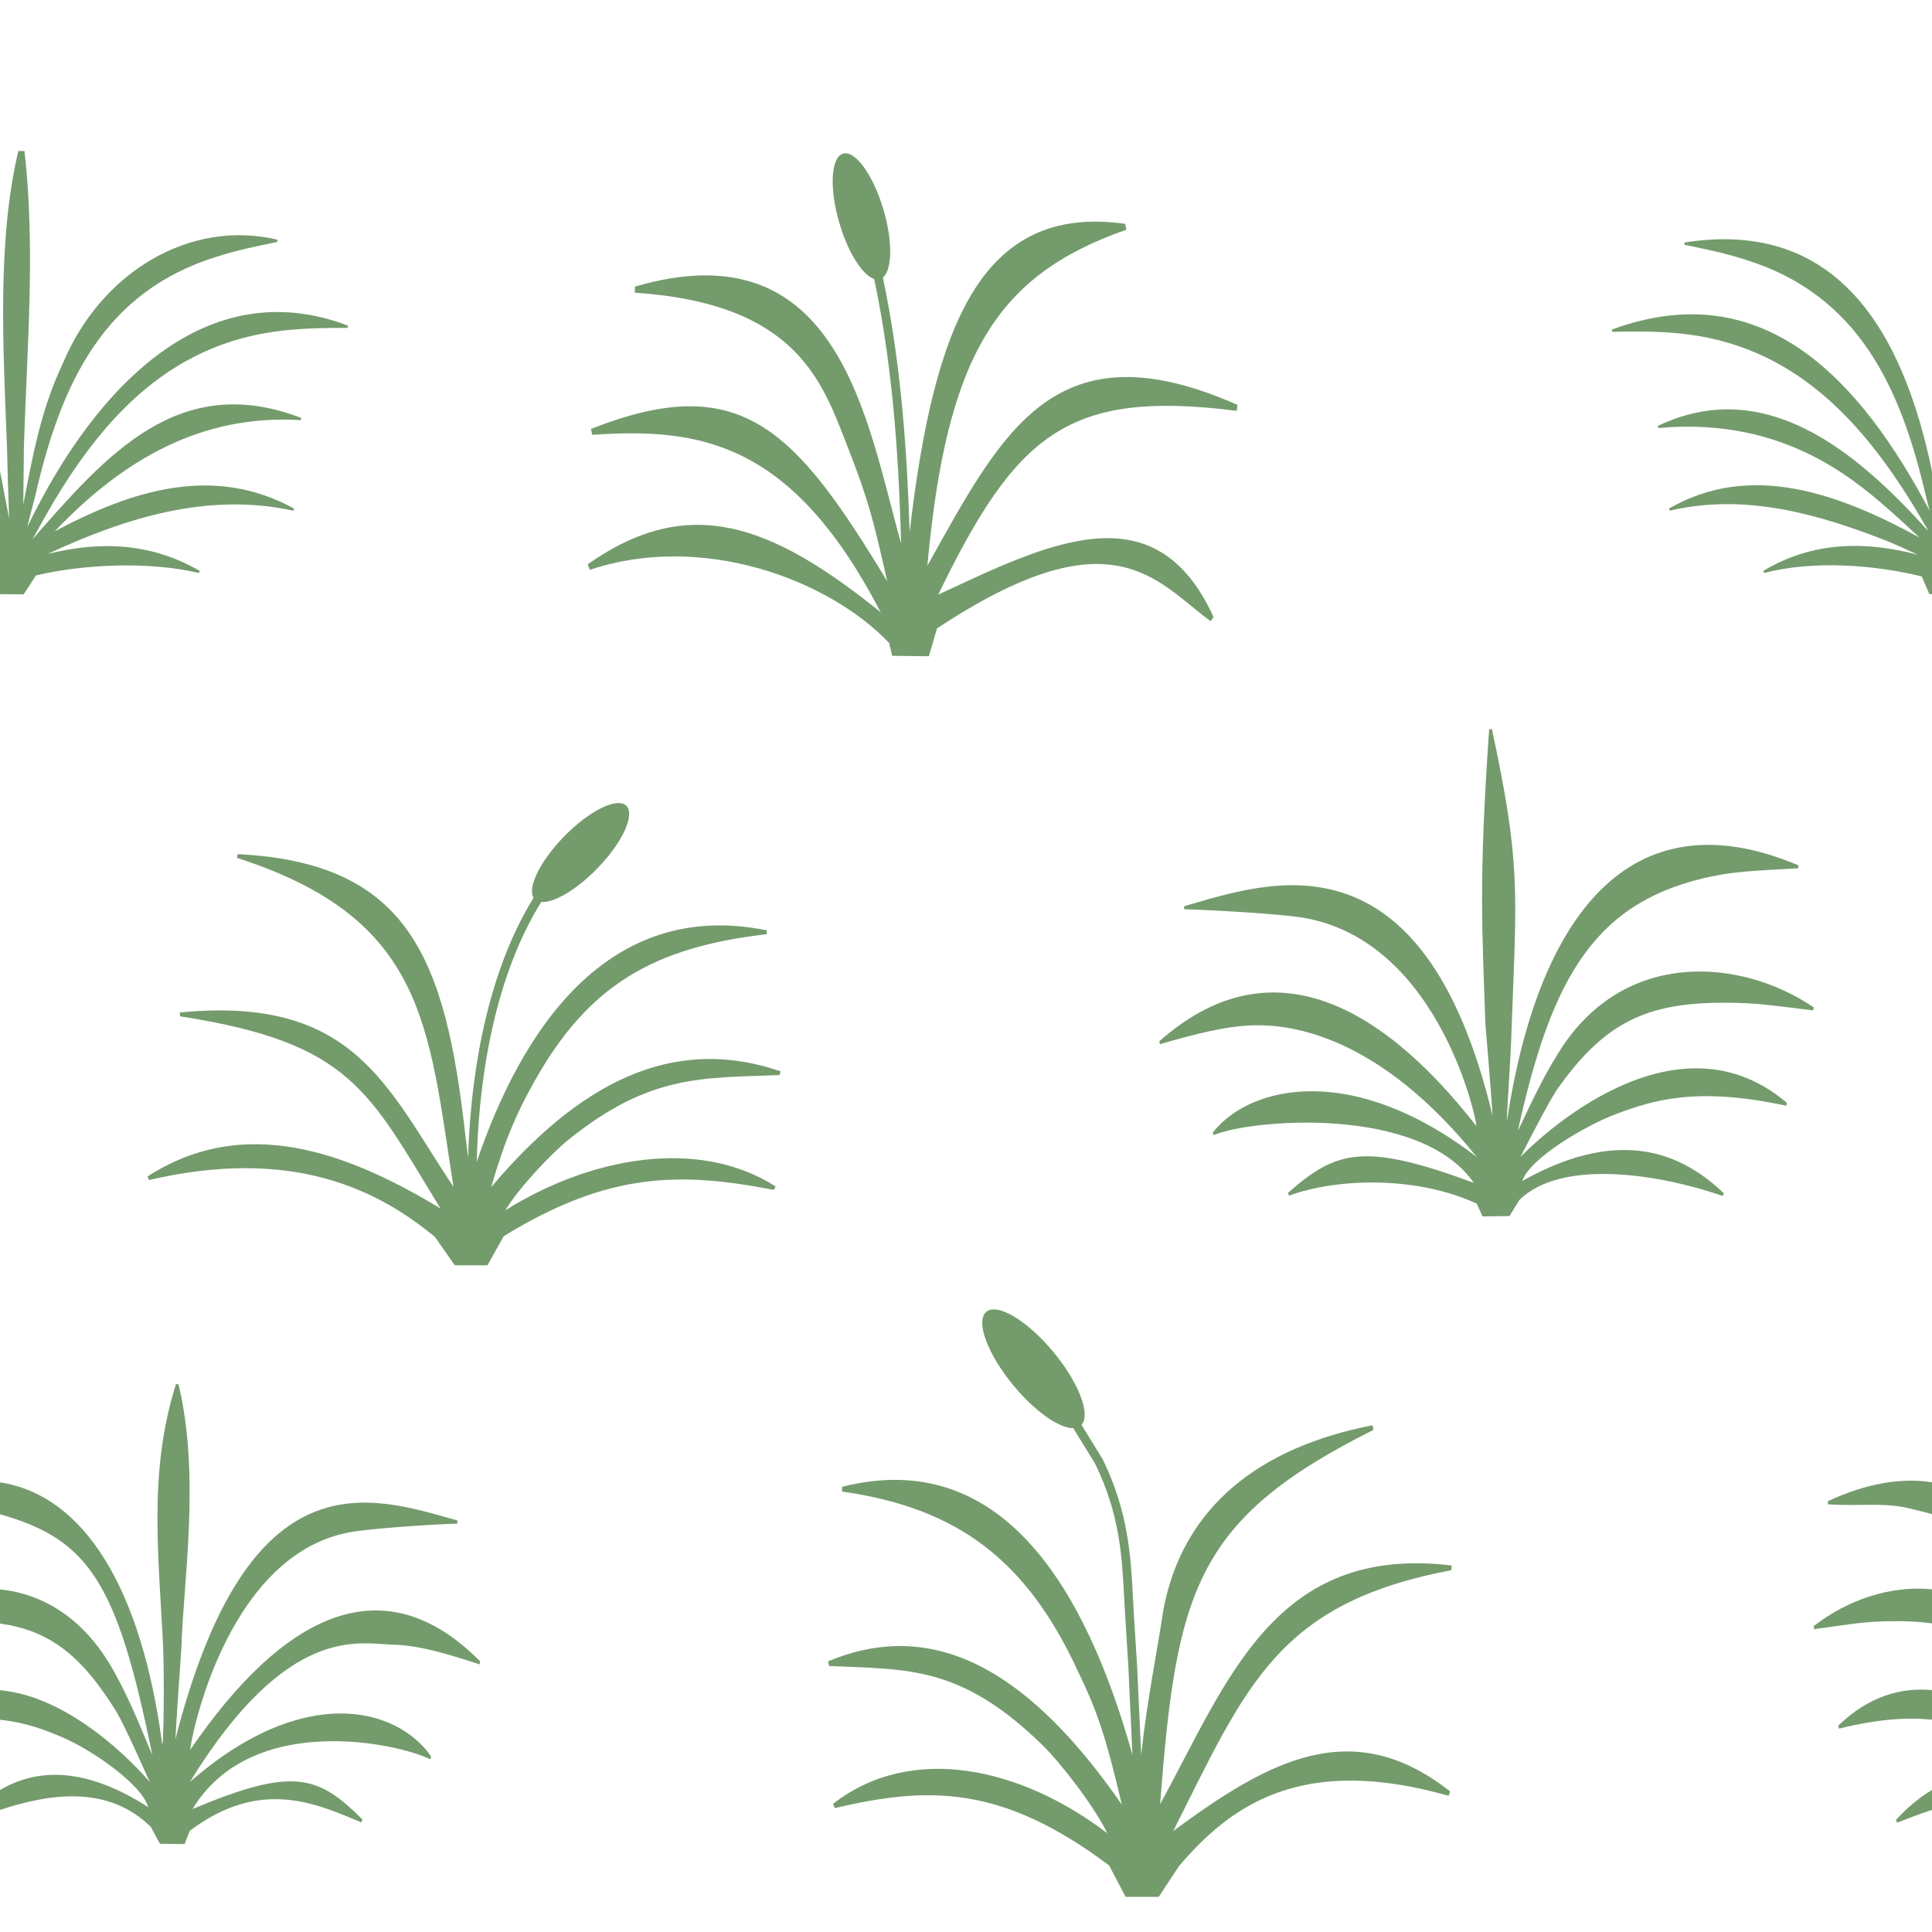
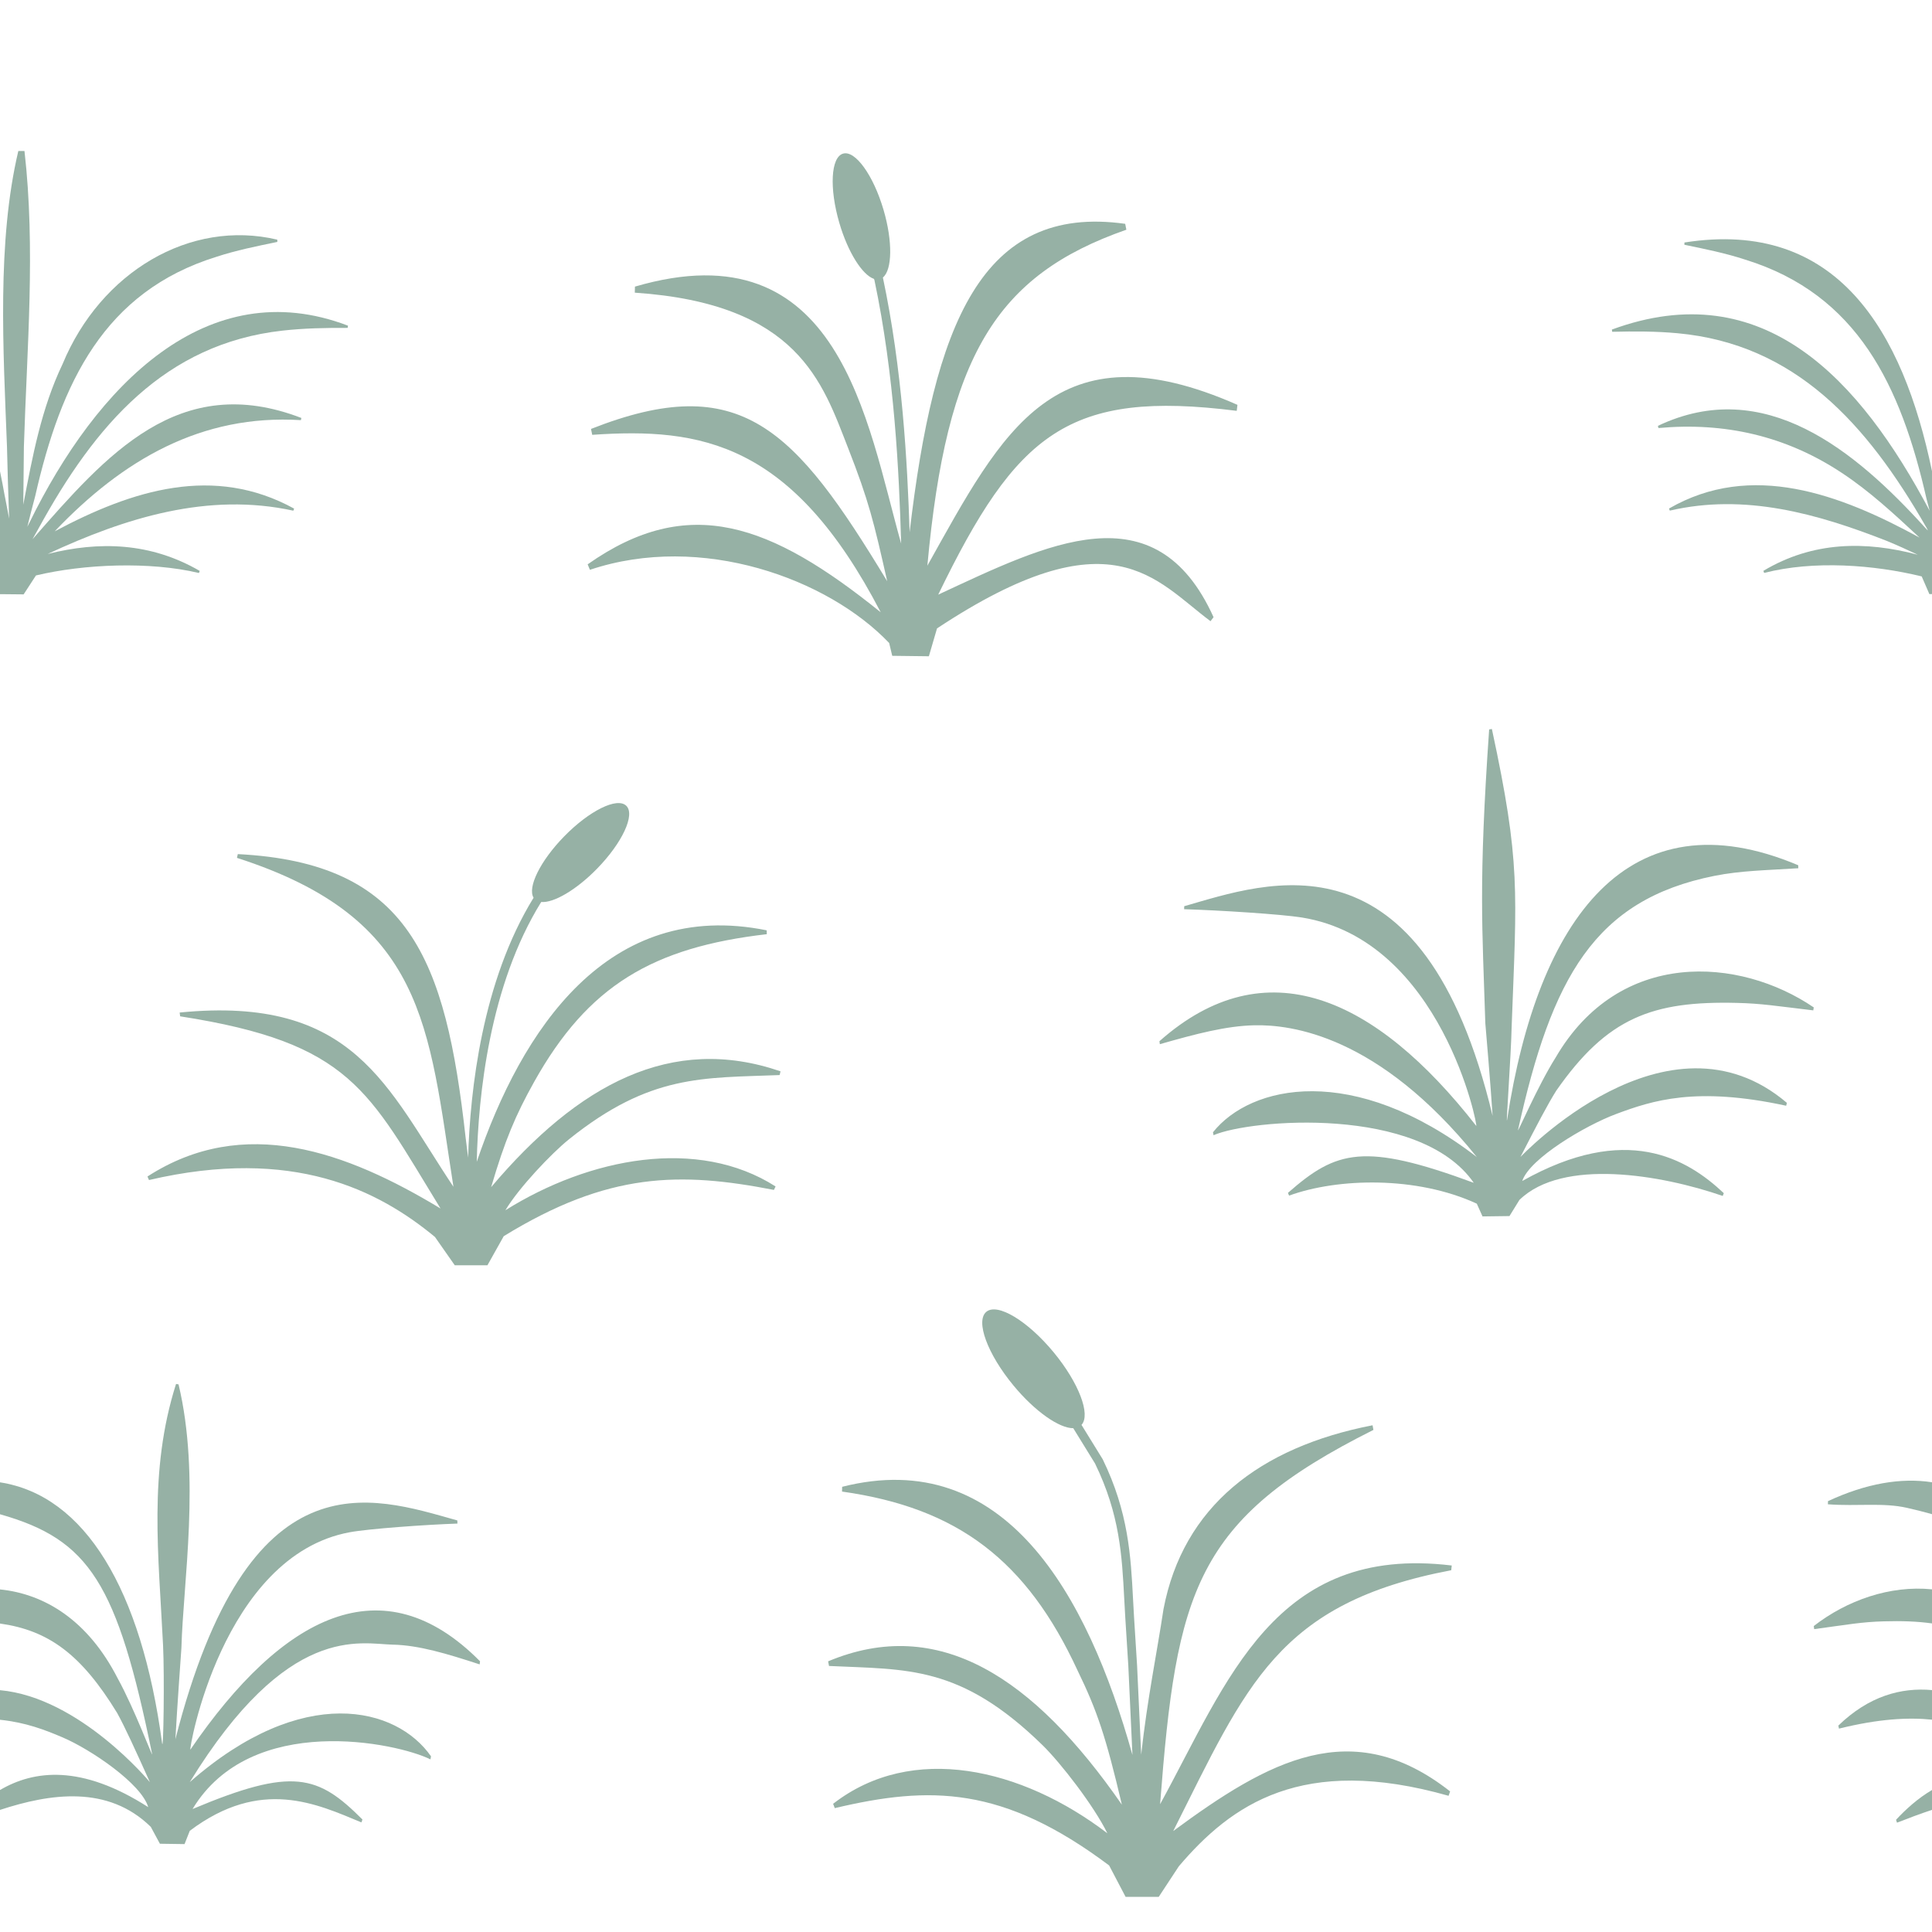
<svg xmlns="http://www.w3.org/2000/svg" id="Layer_1" width="60" height="60" viewBox="0 0 60 60">
  <rect width="60" height="60" fill="none" />
-   <path d="M12.21,51.076c.801,.02,1.654,.276,2.686,.613,0,0,.012-.096,.012-.096-3.017-3.05-6.135-1.435-8.995,2.742-.066,.096,.973-6.017,4.95-6.75,.591-.109,2.354-.235,3.343-.269,0,0-.003-.098-.003-.097-2.708-.763-6.48-2.093-8.756,6.794,.051-.945,.187-2.836,.187-2.836,.054-2.035,.597-5.316-.089-8.184,0,0-.078-.013-.078-.013-.864,2.719-.539,5.322-.403,8.117,.046,.952,.013,3.362-.03,3.039-.644-4.781-2.397-7.694-5.035-8.101v.991c2.784,.787,3.641,2.147,4.725,7.446,.039,.17-.551-1.412-1.068-2.347-.928-1.816-2.278-2.625-3.657-2.764v1.059c1.509,.213,2.525,.955,3.64,2.779,.241,.438,.551,1.114,1.016,2.148-.007-.007-2.174-2.633-4.656-2.857v.919c.806,.083,1.402,.316,1.94,.545,.878,.373,2.453,1.441,2.664,2.168-2.08-1.334-3.549-1.15-4.605-.53v.617c1.562-.513,3.353-.779,4.685,.526l.283,.524,.765,.011,.163-.413c2.208-1.663,3.945-.835,5.33-.261,.018-.052,.013-.038,.032-.09-1.38-1.382-2.157-1.638-5.276-.325,1.823-3.022,6.351-2.058,7.388-1.542,0,0,.017-.095,.017-.095-1.067-1.534-3.977-2.281-7.491,.801,3.049-4.955,5.282-4.293,6.314-4.268Z" fill="#749b6c" />
-   <path d="M15.642,38.394l-.504,.9h-1.015l-.615-.879c-1.751-1.447-4.399-2.813-8.881-1.768,0,0-.047-.11-.047-.11,3-1.936,6.18-.772,9.101,.994-2.247-3.662-2.775-5.142-8.086-5.968,0,0-.016-.118-.016-.118,5.419-.537,6.435,2.315,8.503,5.412-.781-4.999-.86-8.329-6.723-10.215,0,0,.027-.117,.026-.117,5.32,.27,6.455,3.241,7.074,8.792l.079,.633c.061-2.097,.435-5.477,2.033-8.07-.196-.321,.206-1.143,.947-1.902,.784-.803,1.649-1.23,1.932-.954s-.124,1.151-.908,1.954c-.648,.663-1.35,1.069-1.734,1.034-1.607,2.589-1.955,6.011-2.002,8.069,1.388-4.09,4.066-8.19,9.004-7.189,0,0,.003,.119,.004,.12-3.544,.409-5.557,1.599-7.228,4.591-.573,1.025-.908,1.816-1.333,3.265,2.7-3.195,5.601-4.761,8.987-3.597l-.028,.116c-2.39,.094-4.018-.029-6.536,1.99-.552,.443-1.569,1.517-1.98,2.208,2.618-1.638,5.975-2.28,8.39-.739,0,0-.051,.108-.051,.108-2.908-.565-5.136-.564-8.393,1.438Z" fill="#749b6c" />
-   <path d="M27.353,19.018c-2.747-5.29-5.593-5.746-8.961-5.514l-.038-.183c4.643-1.831,6.318-.031,9.199,4.73-.416-1.842-.566-2.481-1.216-4.141-.796-2.034-1.549-4.479-6.623-4.821,0-0,.005-.188,.005-.188,6.369-1.866,7.197,4.185,8.267,7.981-.064-2.222-.206-5.23-.832-8.194l-.017-.029c-.36-.126-.805-.825-1.071-1.737-.315-1.077-.264-2.04,.116-2.151,.379-.111,.942,.672,1.258,1.749,.287,.979,.269,1.861-.021,2.098,.601,2.841,.76,5.714,.83,7.911,.754-6.431,2.217-10.206,6.695-9.578-0-0,.036,.183,.036,.183-4.047,1.414-5.581,3.917-6.18,10.434,2.346-4.196,3.97-7.491,9.63-4.995,0-0-.022,.186-.022,.186-5.226-.659-6.837,.689-9.271,5.708,3.38-1.569,6.742-3.296,8.551,.7,0,0-.094,.125-.094,.125-1.715-1.275-3.065-3.37-8.494,.224l-.253,.865-1.138-.014-.095-.398c-1.903-1.998-5.83-3.434-9.294-2.273,0-0-.07-.17-.07-.17,3.135-2.207,5.681-1.27,9.104,1.491Z" fill="#749b6c" />
-   <path d="M.151,15.415c.046,.23,.09,.461,.133,.692-.028-.792-.053-1.548-.067-2.23C.1,10.841-.097,7.507,.569,4.689h.191c.347,3.017,.077,6.128-.018,9.182,0,0-.009,.834-.019,1.803,.284-1.49,.558-2.984,1.222-4.372,1.182-2.853,3.959-4.503,6.666-3.859,0,0,.002,.07,.002,.07-.647,.134-1.283,.262-1.893,.463-3.48,1.08-4.824,3.9-5.627,7.432-.085,.314-.164,.632-.244,.951,.021-.041,.042-.082,.063-.123,2.086-4.265,5.509-7.794,9.895-6.122,0,0-.01,.069-.01,.069-.687-.003-1.362,.01-2.024,.085-3.647,.407-5.818,2.927-7.576,6.143-.063,.113-.067,.122-.188,.336,2.295-2.618,4.542-5.231,8.35-3.767,0,0-.014,.068-.014,.068-3.087-.192-5.532,1.231-7.646,3.453,2.425-1.293,4.945-2.073,7.435-.706,0,0-.024,.065-.024,.065-2.643-.579-5.21,.216-7.629,1.344,1.598-.401,3.192-.361,4.722,.526,0,0-.025,.065-.025,.065-1.533-.366-3.576-.278-5.061,.076l-.383,.588-.735-.007v-3.821c.054,.26,.105,.522,.151,.786Z" fill="#749b6c" />
-   <path d="M36.435,56.865c2.964-2.187,5.554-3.627,8.6-1.231,0,0-.048,.136-.048,.136-4.55-1.292-6.751,.278-8.377,2.189l-.624,.949h-1.03l-.511-.975c-3.306-2.478-5.569-2.478-8.52-1.78,0,0-.052-.134-.052-.134,2.452-1.907,5.86-1.113,8.517,.915-.418-.855-1.45-2.185-2.01-2.733-2.556-2.498-4.208-2.347-6.634-2.463l-.028-.144c3.437-1.44,6.382,.497,9.123,4.452-.497-2.109-.767-2.915-1.375-4.165-1.58-3.418-3.719-5.053-7.316-5.559,0,0,.004-.148,.004-.148,5.037-1.277,7.615,3.322,9.015,8.327l-.128-2.768c-.001-.027-.049-.772-.076-1.205l-.019-.304c-.012-.187-.021-.373-.031-.559-.071-1.355-.138-2.634-.908-4.215l-.676-1.096c-.436,.003-1.19-.519-1.858-1.328-.809-.978-1.185-2.002-.841-2.287,.344-.285,1.279,.277,2.088,1.255,.784,.949,1.16,1.938,.867,2.257l.658,1.067c.801,1.643,.873,3.01,.942,4.332,.01,.185,.019,.371,.031,.557l.019,.304c.028,.437,.075,1.191,.076,1.21l.128,2.771c.188-1.726,.497-3.213,.692-4.517,.608-3.183,2.981-5.03,6.493-5.712-0-0,.027,.144,.027,.144-5.547,2.776-6.117,5.007-6.625,11.624,2.1-3.834,3.556-8.078,9.057-7.413,0-0-.016,.147-.016,.147-5.391,1.022-6.354,3.569-8.634,8.101Z" fill="#749b6c" />
-   <path d="M47.276,36.676c3.222-1.811,5.106-.705,6.258,.379,0,0-.013,.039-.033,.086-1.918-.662-4.974-1.181-6.313,.123l-.31,.502-.837,.011-.178-.396c-1.866-.863-4.315-.801-5.83-.25-.02-.05-.015-.036-.034-.086,1.509-1.324,2.36-1.57,5.77-.312-1.677-2.421-6.946-1.973-8.081-1.478,0,0-.018-.091-.018-.091,1.167-1.47,4.349-2.186,8.193,.768-3.058-3.792-5.777-4.115-6.905-4.091-.876,.019-1.809,.264-2.938,.587,0,0-.013-.092-.013-.092,3.299-2.924,6.71-1.375,9.838,2.628,.072,.092-1.064-5.767-5.414-6.47-.646-.104-2.575-.225-3.657-.258,0,0,.003-.093,.003-.093,2.551-.729,7.41-2.542,9.577,6.512-.056-.905-.226-2.878-.226-2.878-.093-2.962-.216-4.312,.119-9.124,0,0,.085-.013,.085-.013,.896,4.162,.772,5.006,.614,9.239-.019,.913-.188,3.202-.141,2.892,.961-6.254,3.769-10.124,9.04-7.9l.003,.093c-1.016,.065-1.778,.073-2.601,.236-3.731,.743-5.057,3.166-6.103,7.891-.043,.163,.603-1.353,1.168-2.249,1.978-3.393,5.709-3.126,8.016-1.556l-.015,.092c-1.161-.137-1.595-.213-2.367-.232-2.634-.065-4.032,.458-5.615,2.726-.264,.419-.603,1.067-1.112,2.059,.011-.009,4.56-4.842,8.274-1.681,0,0-.022,.09-.022,.09-2.801-.607-4.151-.165-5.282,.257-.96,.358-2.683,1.381-2.914,2.078Z" fill="#749b6c" />
-   <path d="M57.111,53.684s-.02-.094-.02-.094c.946-.918,1.951-1.189,2.909-1.103v.919c-.742-.076-1.662-.026-2.889,.278Z" fill="#749b6c" />
-   <path d="M60,14.629v3.821l-.082-.001-.238-.548c-1.486-.363-3.358-.504-4.892-.108,0,0-.025-.065-.025-.065,1.548-.925,3.183-.927,4.795-.5-.313-.148-.628-.292-.948-.424-2.179-.857-4.428-1.487-6.753-.946,0,0-.024-.065-.024-.065,2.555-1.477,5.308-.449,7.78,.903-.776-.722-1.552-1.444-2.423-2.016-1.737-1.148-3.638-1.573-5.685-1.387,0,0-.017-.068-.017-.068,3.308-1.57,6.12,.757,8.321,3.187,.038,.041,.056,.056,.064,.063-.03-.065-.053-.108-.071-.134-1.825-3.177-4.051-5.657-7.705-5.992-.664-.062-1.34-.062-2.028-.045l-.011-.069c4.718-1.735,7.71,1.559,9.869,5.627-.032-.122-.063-.245-.096-.366-.803-3.531-2.15-6.354-5.628-7.432-.61-.201-1.246-.329-1.893-.463l.002-.07c4.747-.75,6.785,2.763,7.687,7.097Z" fill="#749b6c" />
-   <path d="M58.913,56.605c-.018-.05-.03-.09-.03-.09,.31-.333,.678-.666,1.117-.925v.617c-.379,.125-.745,.264-1.087,.398Z" fill="#749b6c" />
-   <path d="M56.341,50.594l-.013-.096c1.027-.797,2.363-1.271,3.672-1.14v1.059c-.449-.064-.942-.081-1.494-.065-.706,.02-1.103,.099-2.164,.242Z" fill="#749b6c" />
-   <path d="M60,46.033v.991c-.243-.069-.5-.134-.774-.196-.752-.171-1.53-.043-2.459-.111l.003-.098c1.188-.552,2.268-.734,3.23-.586Z" fill="#749b6c" />
+   <path d="M12.21,51.076c.801,.02,1.654,.276,2.686,.613,0,0,.012-.096,.012-.096-3.017-3.05-6.135-1.435-8.995,2.742-.066,.096,.973-6.017,4.95-6.75,.591-.109,2.354-.235,3.343-.269,0,0-.003-.098-.003-.097-2.708-.763-6.48-2.093-8.756,6.794,.051-.945,.187-2.836,.187-2.836,.054-2.035,.597-5.316-.089-8.184,0,0-.078-.013-.078-.013-.864,2.719-.539,5.322-.403,8.117,.046,.952,.013,3.362-.03,3.039-.644-4.781-2.397-7.694-5.035-8.101v.991c2.784,.787,3.641,2.147,4.725,7.446,.039,.17-.551-1.412-1.068-2.347-.928-1.816-2.278-2.625-3.657-2.764v1.059c1.509,.213,2.525,.955,3.64,2.779,.241,.438,.551,1.114,1.016,2.148-.007-.007-2.174-2.633-4.656-2.857v.919c.806,.083,1.402,.316,1.94,.545,.878,.373,2.453,1.441,2.664,2.168-2.08-1.334-3.549-1.15-4.605-.53v.617c1.562-.513,3.353-.779,4.685,.526l.283,.524,.765,.011,.163-.413c2.208-1.663,3.945-.835,5.33-.261,.018-.052,.013-.038,.032-.09-1.38-1.382-2.157-1.638-5.276-.325,1.823-3.022,6.351-2.058,7.388-1.542,0,0,.017-.095,.017-.095-1.067-1.534-3.977-2.281-7.491,.801,3.049-4.955,5.282-4.293,6.314-4.268Z" fill="#96b1a5" />
+   <path d="M15.642,38.394l-.504,.9h-1.015l-.615-.879c-1.751-1.447-4.399-2.813-8.881-1.768,0,0-.047-.11-.047-.11,3-1.936,6.18-.772,9.101,.994-2.247-3.662-2.775-5.142-8.086-5.968,0,0-.016-.118-.016-.118,5.419-.537,6.435,2.315,8.503,5.412-.781-4.999-.86-8.329-6.723-10.215,0,0,.027-.117,.026-.117,5.32,.27,6.455,3.241,7.074,8.792l.079,.633c.061-2.097,.435-5.477,2.033-8.07-.196-.321,.206-1.143,.947-1.902,.784-.803,1.649-1.23,1.932-.954s-.124,1.151-.908,1.954c-.648,.663-1.35,1.069-1.734,1.034-1.607,2.589-1.955,6.011-2.002,8.069,1.388-4.09,4.066-8.19,9.004-7.189,0,0,.003,.119,.004,.12-3.544,.409-5.557,1.599-7.228,4.591-.573,1.025-.908,1.816-1.333,3.265,2.7-3.195,5.601-4.761,8.987-3.597l-.028,.116c-2.39,.094-4.018-.029-6.536,1.99-.552,.443-1.569,1.517-1.98,2.208,2.618-1.638,5.975-2.28,8.39-.739,0,0-.051,.108-.051,.108-2.908-.565-5.136-.564-8.393,1.438Z" fill="#96b1a5" />
+   <path d="M27.353,19.018c-2.747-5.29-5.593-5.746-8.961-5.514l-.038-.183c4.643-1.831,6.318-.031,9.199,4.73-.416-1.842-.566-2.481-1.216-4.141-.796-2.034-1.549-4.479-6.623-4.821,0-0,.005-.188,.005-.188,6.369-1.866,7.197,4.185,8.267,7.981-.064-2.222-.206-5.23-.832-8.194l-.017-.029c-.36-.126-.805-.825-1.071-1.737-.315-1.077-.264-2.04,.116-2.151,.379-.111,.942,.672,1.258,1.749,.287,.979,.269,1.861-.021,2.098,.601,2.841,.76,5.714,.83,7.911,.754-6.431,2.217-10.206,6.695-9.578-0-0,.036,.183,.036,.183-4.047,1.414-5.581,3.917-6.18,10.434,2.346-4.196,3.97-7.491,9.63-4.995,0-0-.022,.186-.022,.186-5.226-.659-6.837,.689-9.271,5.708,3.38-1.569,6.742-3.296,8.551,.7,0,0-.094,.125-.094,.125-1.715-1.275-3.065-3.37-8.494,.224l-.253,.865-1.138-.014-.095-.398c-1.903-1.998-5.83-3.434-9.294-2.273,0-0-.07-.17-.07-.17,3.135-2.207,5.681-1.27,9.104,1.491Z" fill="#96b1a5" />
+   <path d="M.151,15.415c.046,.23,.09,.461,.133,.692-.028-.792-.053-1.548-.067-2.23C.1,10.841-.097,7.507,.569,4.689h.191c.347,3.017,.077,6.128-.018,9.182,0,0-.009,.834-.019,1.803,.284-1.49,.558-2.984,1.222-4.372,1.182-2.853,3.959-4.503,6.666-3.859,0,0,.002,.07,.002,.07-.647,.134-1.283,.262-1.893,.463-3.48,1.08-4.824,3.9-5.627,7.432-.085,.314-.164,.632-.244,.951,.021-.041,.042-.082,.063-.123,2.086-4.265,5.509-7.794,9.895-6.122,0,0-.01,.069-.01,.069-.687-.003-1.362,.01-2.024,.085-3.647,.407-5.818,2.927-7.576,6.143-.063,.113-.067,.122-.188,.336,2.295-2.618,4.542-5.231,8.35-3.767,0,0-.014,.068-.014,.068-3.087-.192-5.532,1.231-7.646,3.453,2.425-1.293,4.945-2.073,7.435-.706,0,0-.024,.065-.024,.065-2.643-.579-5.21,.216-7.629,1.344,1.598-.401,3.192-.361,4.722,.526,0,0-.025,.065-.025,.065-1.533-.366-3.576-.278-5.061,.076l-.383,.588-.735-.007v-3.821c.054,.26,.105,.522,.151,.786Z" fill="#96b1a5" />
+   <path d="M36.435,56.865c2.964-2.187,5.554-3.627,8.6-1.231,0,0-.048,.136-.048,.136-4.55-1.292-6.751,.278-8.377,2.189l-.624,.949h-1.03l-.511-.975c-3.306-2.478-5.569-2.478-8.52-1.78,0,0-.052-.134-.052-.134,2.452-1.907,5.86-1.113,8.517,.915-.418-.855-1.45-2.185-2.01-2.733-2.556-2.498-4.208-2.347-6.634-2.463l-.028-.144c3.437-1.44,6.382,.497,9.123,4.452-.497-2.109-.767-2.915-1.375-4.165-1.58-3.418-3.719-5.053-7.316-5.559,0,0,.004-.148,.004-.148,5.037-1.277,7.615,3.322,9.015,8.327l-.128-2.768c-.001-.027-.049-.772-.076-1.205l-.019-.304c-.012-.187-.021-.373-.031-.559-.071-1.355-.138-2.634-.908-4.215l-.676-1.096c-.436,.003-1.19-.519-1.858-1.328-.809-.978-1.185-2.002-.841-2.287,.344-.285,1.279,.277,2.088,1.255,.784,.949,1.16,1.938,.867,2.257l.658,1.067c.801,1.643,.873,3.01,.942,4.332,.01,.185,.019,.371,.031,.557l.019,.304c.028,.437,.075,1.191,.076,1.21l.128,2.771c.188-1.726,.497-3.213,.692-4.517,.608-3.183,2.981-5.03,6.493-5.712-0-0,.027,.144,.027,.144-5.547,2.776-6.117,5.007-6.625,11.624,2.1-3.834,3.556-8.078,9.057-7.413,0-0-.016,.147-.016,.147-5.391,1.022-6.354,3.569-8.634,8.101Z" fill="#96b1a5" />
+   <path d="M47.276,36.676c3.222-1.811,5.106-.705,6.258,.379,0,0-.013,.039-.033,.086-1.918-.662-4.974-1.181-6.313,.123l-.31,.502-.837,.011-.178-.396c-1.866-.863-4.315-.801-5.83-.25-.02-.05-.015-.036-.034-.086,1.509-1.324,2.36-1.57,5.77-.312-1.677-2.421-6.946-1.973-8.081-1.478,0,0-.018-.091-.018-.091,1.167-1.47,4.349-2.186,8.193,.768-3.058-3.792-5.777-4.115-6.905-4.091-.876,.019-1.809,.264-2.938,.587,0,0-.013-.092-.013-.092,3.299-2.924,6.71-1.375,9.838,2.628,.072,.092-1.064-5.767-5.414-6.47-.646-.104-2.575-.225-3.657-.258,0,0,.003-.093,.003-.093,2.551-.729,7.41-2.542,9.577,6.512-.056-.905-.226-2.878-.226-2.878-.093-2.962-.216-4.312,.119-9.124,0,0,.085-.013,.085-.013,.896,4.162,.772,5.006,.614,9.239-.019,.913-.188,3.202-.141,2.892,.961-6.254,3.769-10.124,9.04-7.9l.003,.093c-1.016,.065-1.778,.073-2.601,.236-3.731,.743-5.057,3.166-6.103,7.891-.043,.163,.603-1.353,1.168-2.249,1.978-3.393,5.709-3.126,8.016-1.556l-.015,.092c-1.161-.137-1.595-.213-2.367-.232-2.634-.065-4.032,.458-5.615,2.726-.264,.419-.603,1.067-1.112,2.059,.011-.009,4.56-4.842,8.274-1.681,0,0-.022,.09-.022,.09-2.801-.607-4.151-.165-5.282,.257-.96,.358-2.683,1.381-2.914,2.078Z" fill="#96b1a5" />
+   <path d="M57.111,53.684s-.02-.094-.02-.094c.946-.918,1.951-1.189,2.909-1.103v.919c-.742-.076-1.662-.026-2.889,.278Z" fill="#96b1a5" />
+   <path d="M60,14.629v3.821l-.082-.001-.238-.548c-1.486-.363-3.358-.504-4.892-.108,0,0-.025-.065-.025-.065,1.548-.925,3.183-.927,4.795-.5-.313-.148-.628-.292-.948-.424-2.179-.857-4.428-1.487-6.753-.946,0,0-.024-.065-.024-.065,2.555-1.477,5.308-.449,7.78,.903-.776-.722-1.552-1.444-2.423-2.016-1.737-1.148-3.638-1.573-5.685-1.387,0,0-.017-.068-.017-.068,3.308-1.57,6.12,.757,8.321,3.187,.038,.041,.056,.056,.064,.063-.03-.065-.053-.108-.071-.134-1.825-3.177-4.051-5.657-7.705-5.992-.664-.062-1.34-.062-2.028-.045l-.011-.069c4.718-1.735,7.71,1.559,9.869,5.627-.032-.122-.063-.245-.096-.366-.803-3.531-2.15-6.354-5.628-7.432-.61-.201-1.246-.329-1.893-.463l.002-.07c4.747-.75,6.785,2.763,7.687,7.097Z" fill="#96b1a5" />
+   <path d="M58.913,56.605c-.018-.05-.03-.09-.03-.09,.31-.333,.678-.666,1.117-.925v.617c-.379,.125-.745,.264-1.087,.398Z" fill="#96b1a5" />
+   <path d="M56.341,50.594l-.013-.096c1.027-.797,2.363-1.271,3.672-1.14v1.059c-.449-.064-.942-.081-1.494-.065-.706,.02-1.103,.099-2.164,.242Z" fill="#96b1a5" />
+   <path d="M60,46.033v.991c-.243-.069-.5-.134-.774-.196-.752-.171-1.53-.043-2.459-.111l.003-.098c1.188-.552,2.268-.734,3.23-.586Z" fill="#96b1a5" />
</svg>
